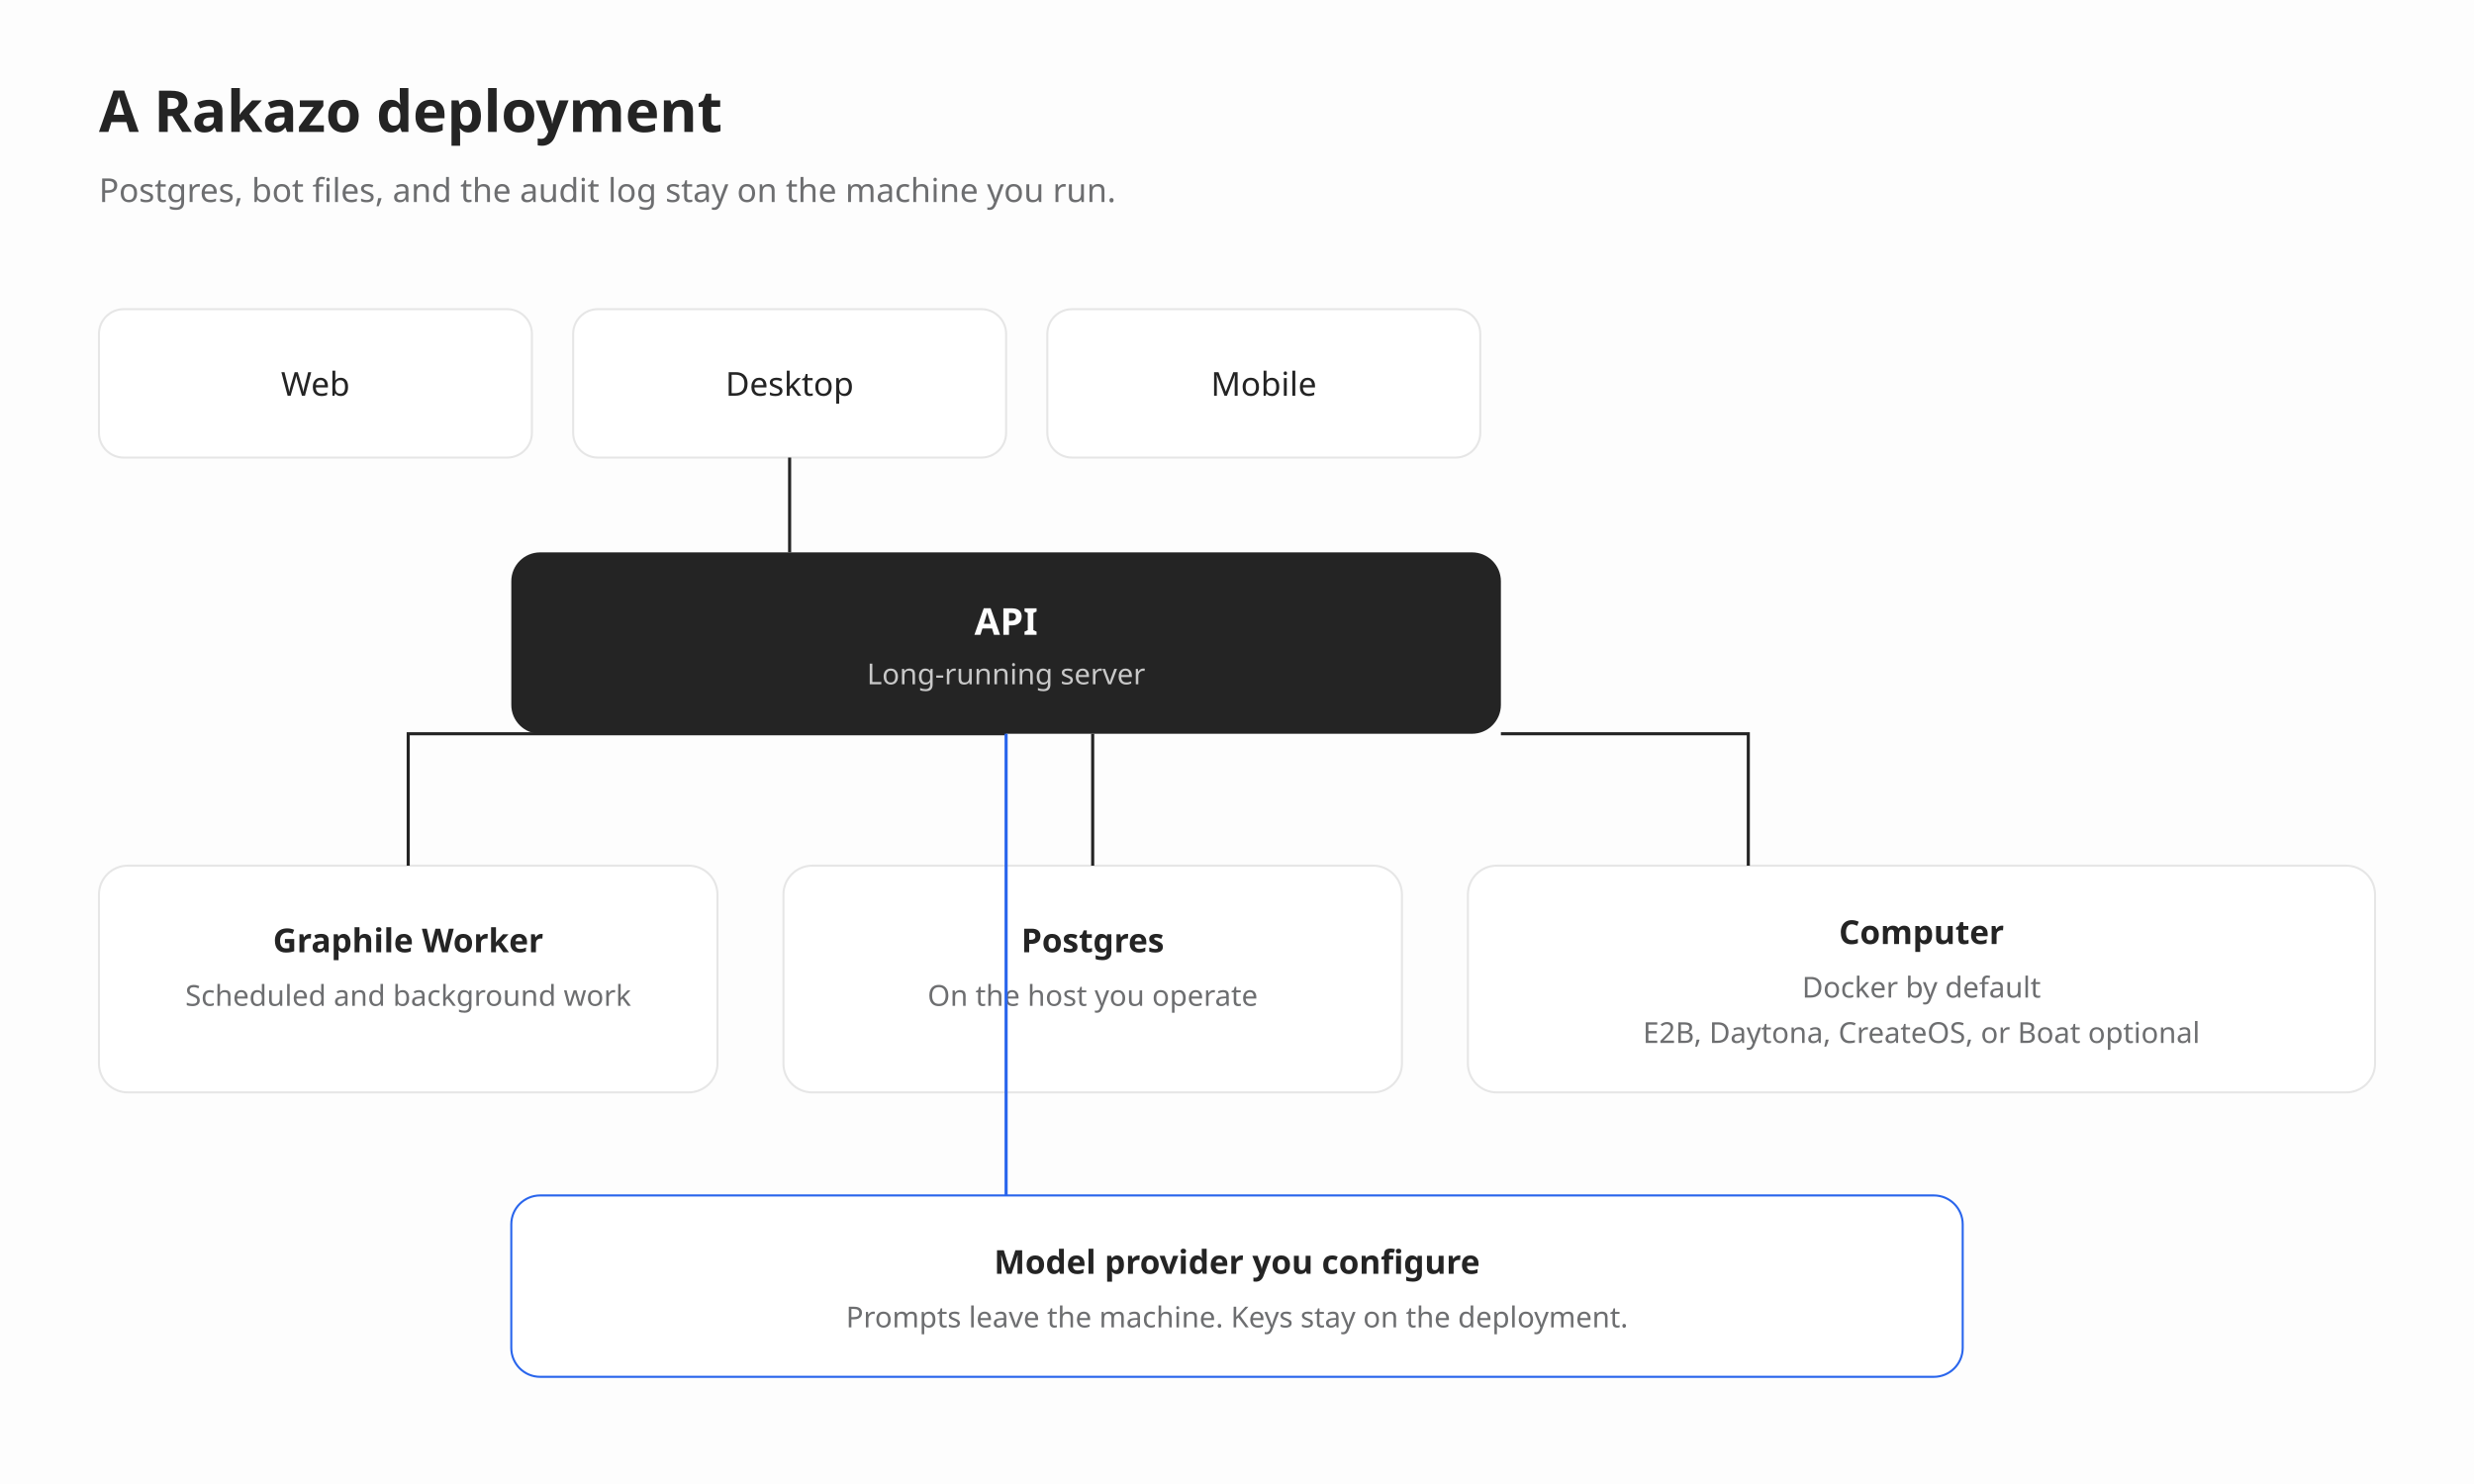
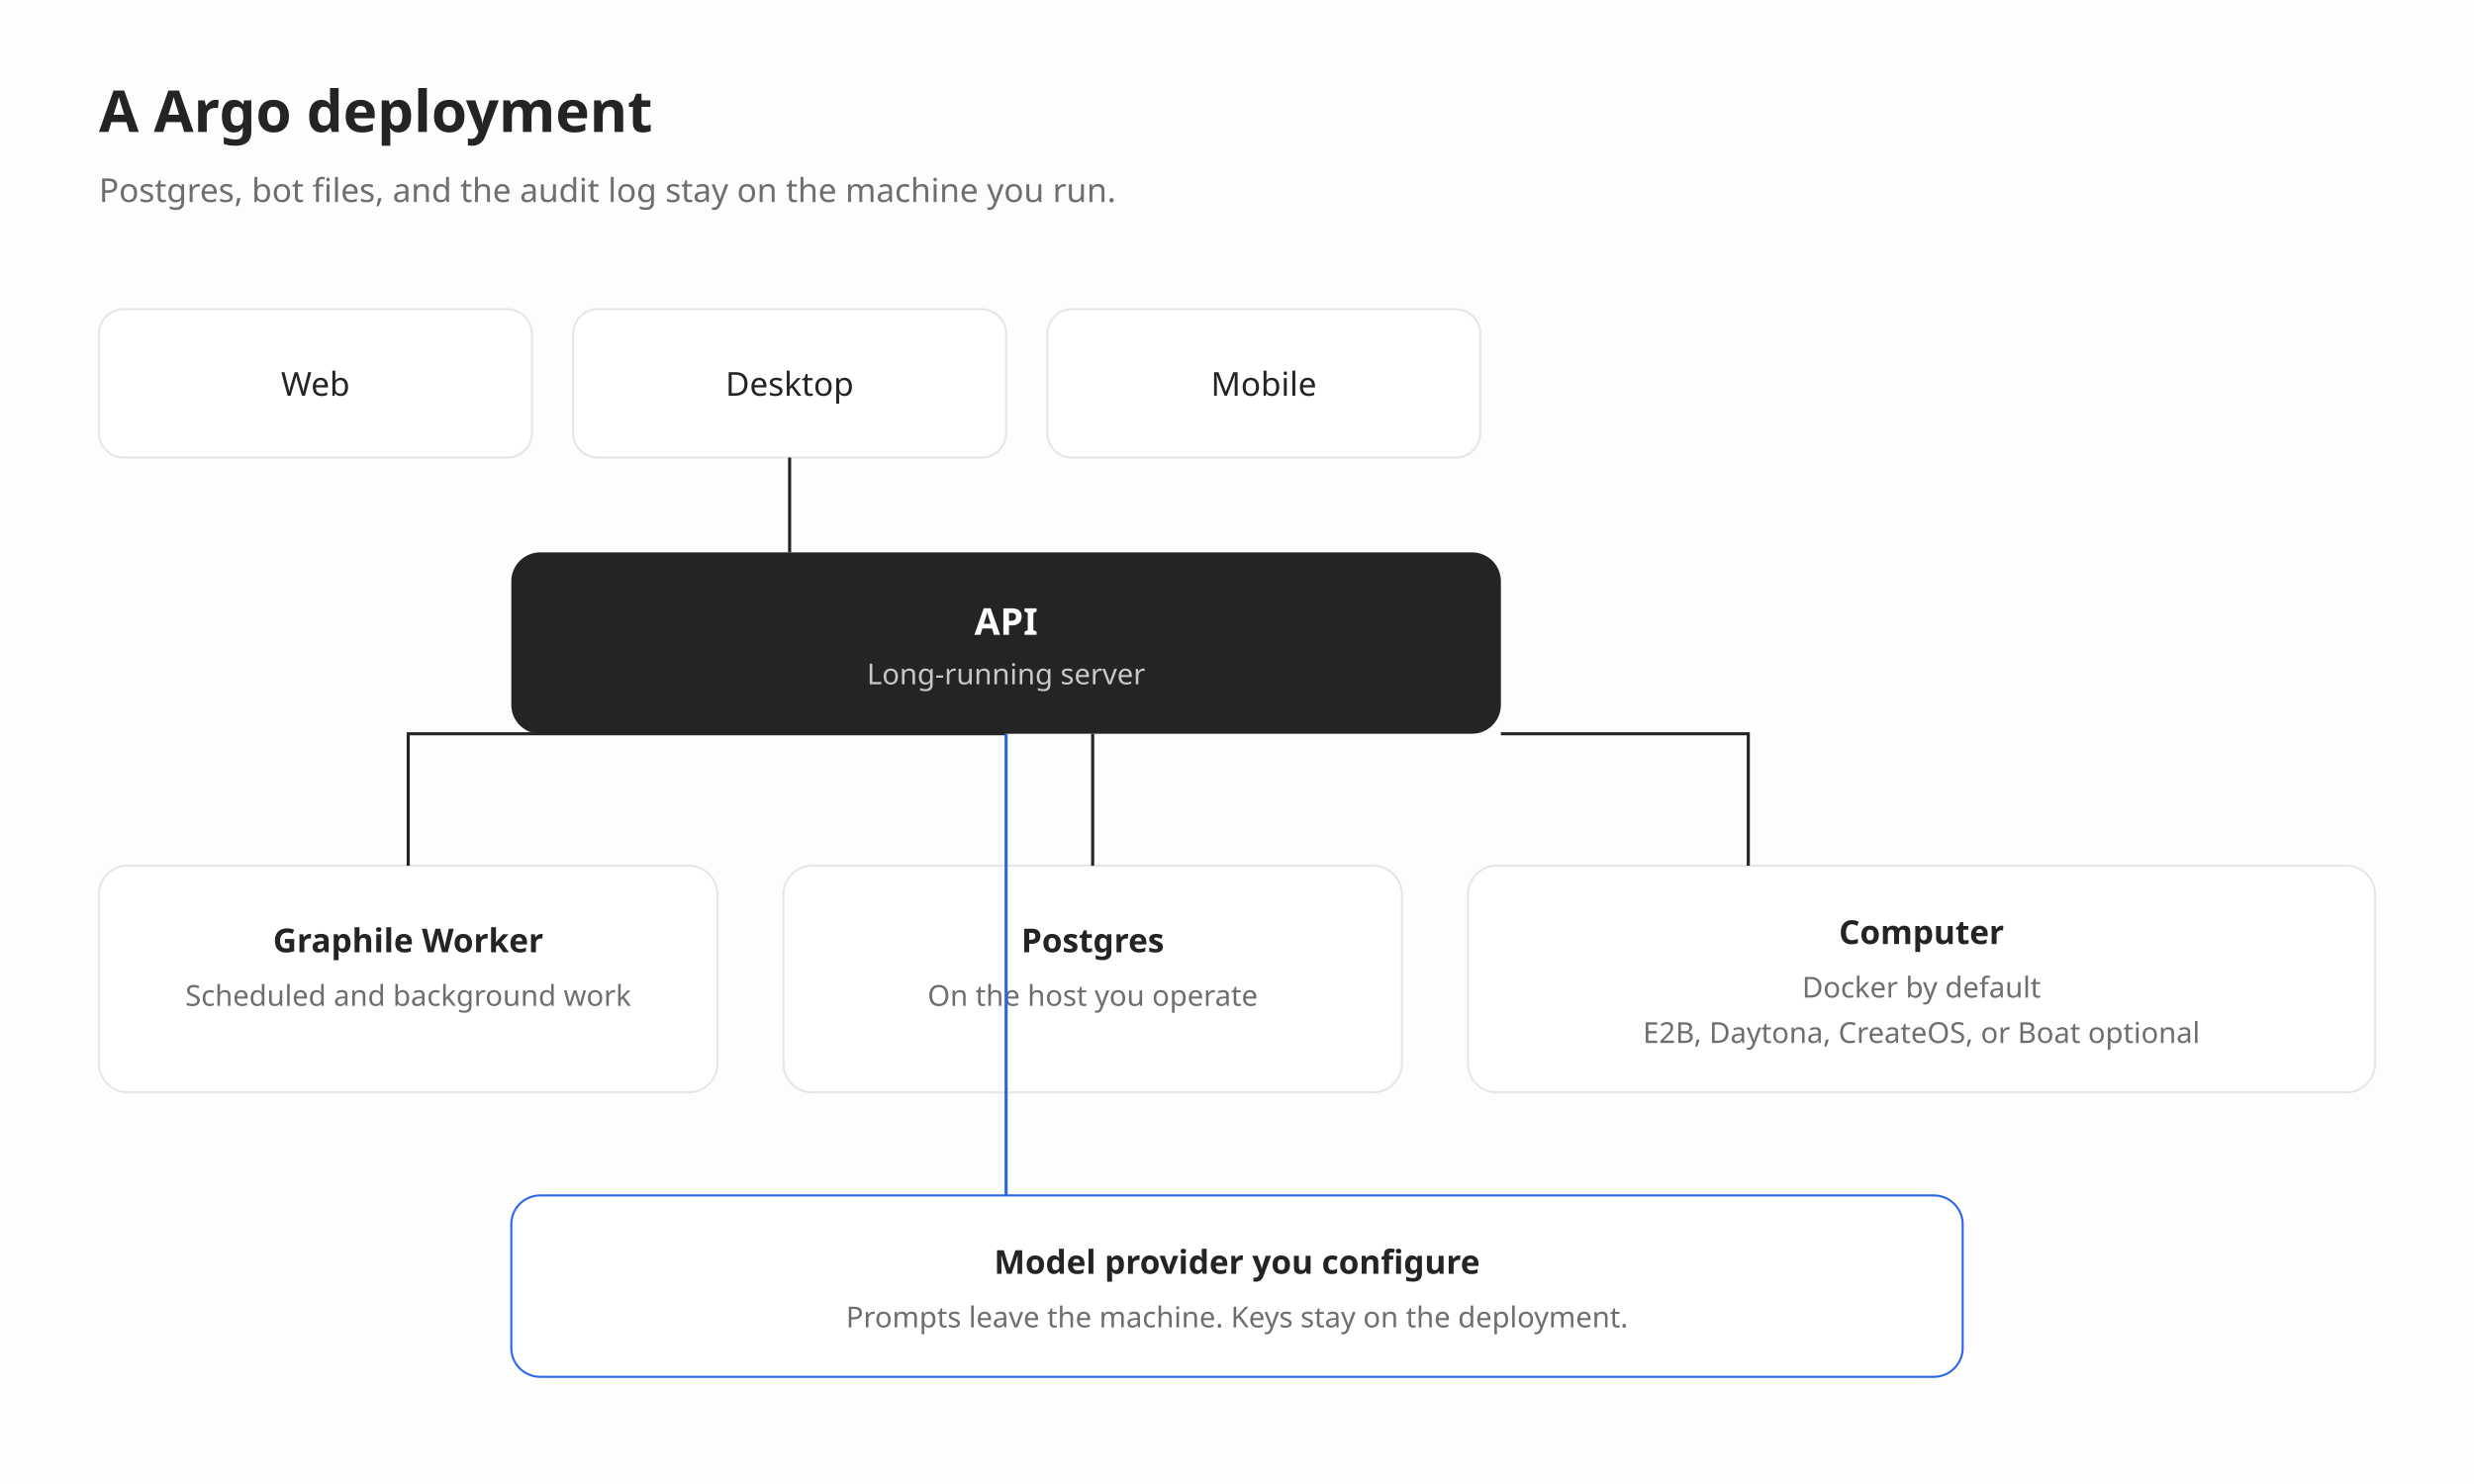
<svg xmlns="http://www.w3.org/2000/svg" width="1200" height="720" viewBox="0 0 1200 720" role="img" aria-labelledby="archTitle archDesc">
  <rect width="1200" height="720" fill="#fdfdfd" />
-   <text x="48" y="64" fill="#242424" font-family="Geist, ui-sans-serif, system-ui, sans-serif" font-size="28" font-weight="600">A Rakazo deployment</text>
+   <text x="48" y="64" fill="#242424" font-family="Geist, ui-sans-serif, system-ui, sans-serif" font-size="28" font-weight="600">A Argo deployment</text>
  <text x="48" y="98" fill="#6d6e70" font-family="Geist, ui-sans-serif, system-ui, sans-serif" font-size="16">Postgres, bot files, and the audit log stay on the machine you run.</text>
  <g font-family="Geist, ui-sans-serif, system-ui, sans-serif" font-size="16" fill="#242424">
    <rect x="48" y="150" width="210" height="72" rx="12" fill="#ffffff" stroke="#e6e6e6" />
    <text x="153" y="192" text-anchor="middle">Web</text>
    <rect x="278" y="150" width="210" height="72" rx="12" fill="#ffffff" stroke="#e6e6e6" />
    <text x="383" y="192" text-anchor="middle">Desktop</text>
    <rect x="508" y="150" width="210" height="72" rx="12" fill="#ffffff" stroke="#e6e6e6" />
    <text x="613" y="192" text-anchor="middle">Mobile</text>
    <path d="M383 222 V268" stroke="#242424" stroke-width="1.5" fill="none" />
    <rect x="248" y="268" width="480" height="88" rx="14" fill="#242424" />
    <text x="488" y="308" text-anchor="middle" fill="#fdfdfd" font-size="18" font-weight="600">API</text>
    <text x="488" y="332" text-anchor="middle" fill="#c8c8c8" font-size="14">Long-running server</text>
    <rect x="48" y="420" width="300" height="110" rx="14" fill="#ffffff" stroke="#e6e6e6" />
    <text x="198" y="462" text-anchor="middle" font-weight="600">Graphile Worker</text>
    <text x="198" y="488" text-anchor="middle" fill="#6d6e70" font-size="14">Scheduled and background work</text>
    <rect x="380" y="420" width="300" height="110" rx="14" fill="#ffffff" stroke="#e6e6e6" />
    <text x="530" y="462" text-anchor="middle" font-weight="600">Postgres</text>
    <text x="530" y="488" text-anchor="middle" fill="#6d6e70" font-size="14">On the host you operate</text>
    <rect x="712" y="420" width="440" height="110" rx="14" fill="#ffffff" stroke="#e6e6e6" />
    <text x="932" y="458" text-anchor="middle" font-weight="600">Computer</text>
    <text x="932" y="484" text-anchor="middle" fill="#6d6e70" font-size="14">Docker by default</text>
    <text x="932" y="506" text-anchor="middle" fill="#6d6e70" font-size="14">E2B, Daytona, CreateOS, or Boat optional</text>
    <path d="M198 420 V356 H488" stroke="#242424" stroke-width="1.5" fill="none" />
    <path d="M530 420 V356" stroke="#242424" stroke-width="1.5" fill="none" />
    <path d="M848 420 V356 H728" stroke="#242424" stroke-width="1.5" fill="none" />
    <rect x="248" y="580" width="704" height="88" rx="14" fill="#ffffff" stroke="#2965ec" />
    <text x="600" y="618" text-anchor="middle" font-weight="600">Model provider you configure</text>
    <text x="600" y="644" text-anchor="middle" fill="#6d6e70" font-size="14">Prompts leave the machine. Keys stay on the deployment.</text>
    <path d="M488 356 V580" stroke="#2965ec" stroke-width="1.5" fill="none" />
  </g>
</svg>
